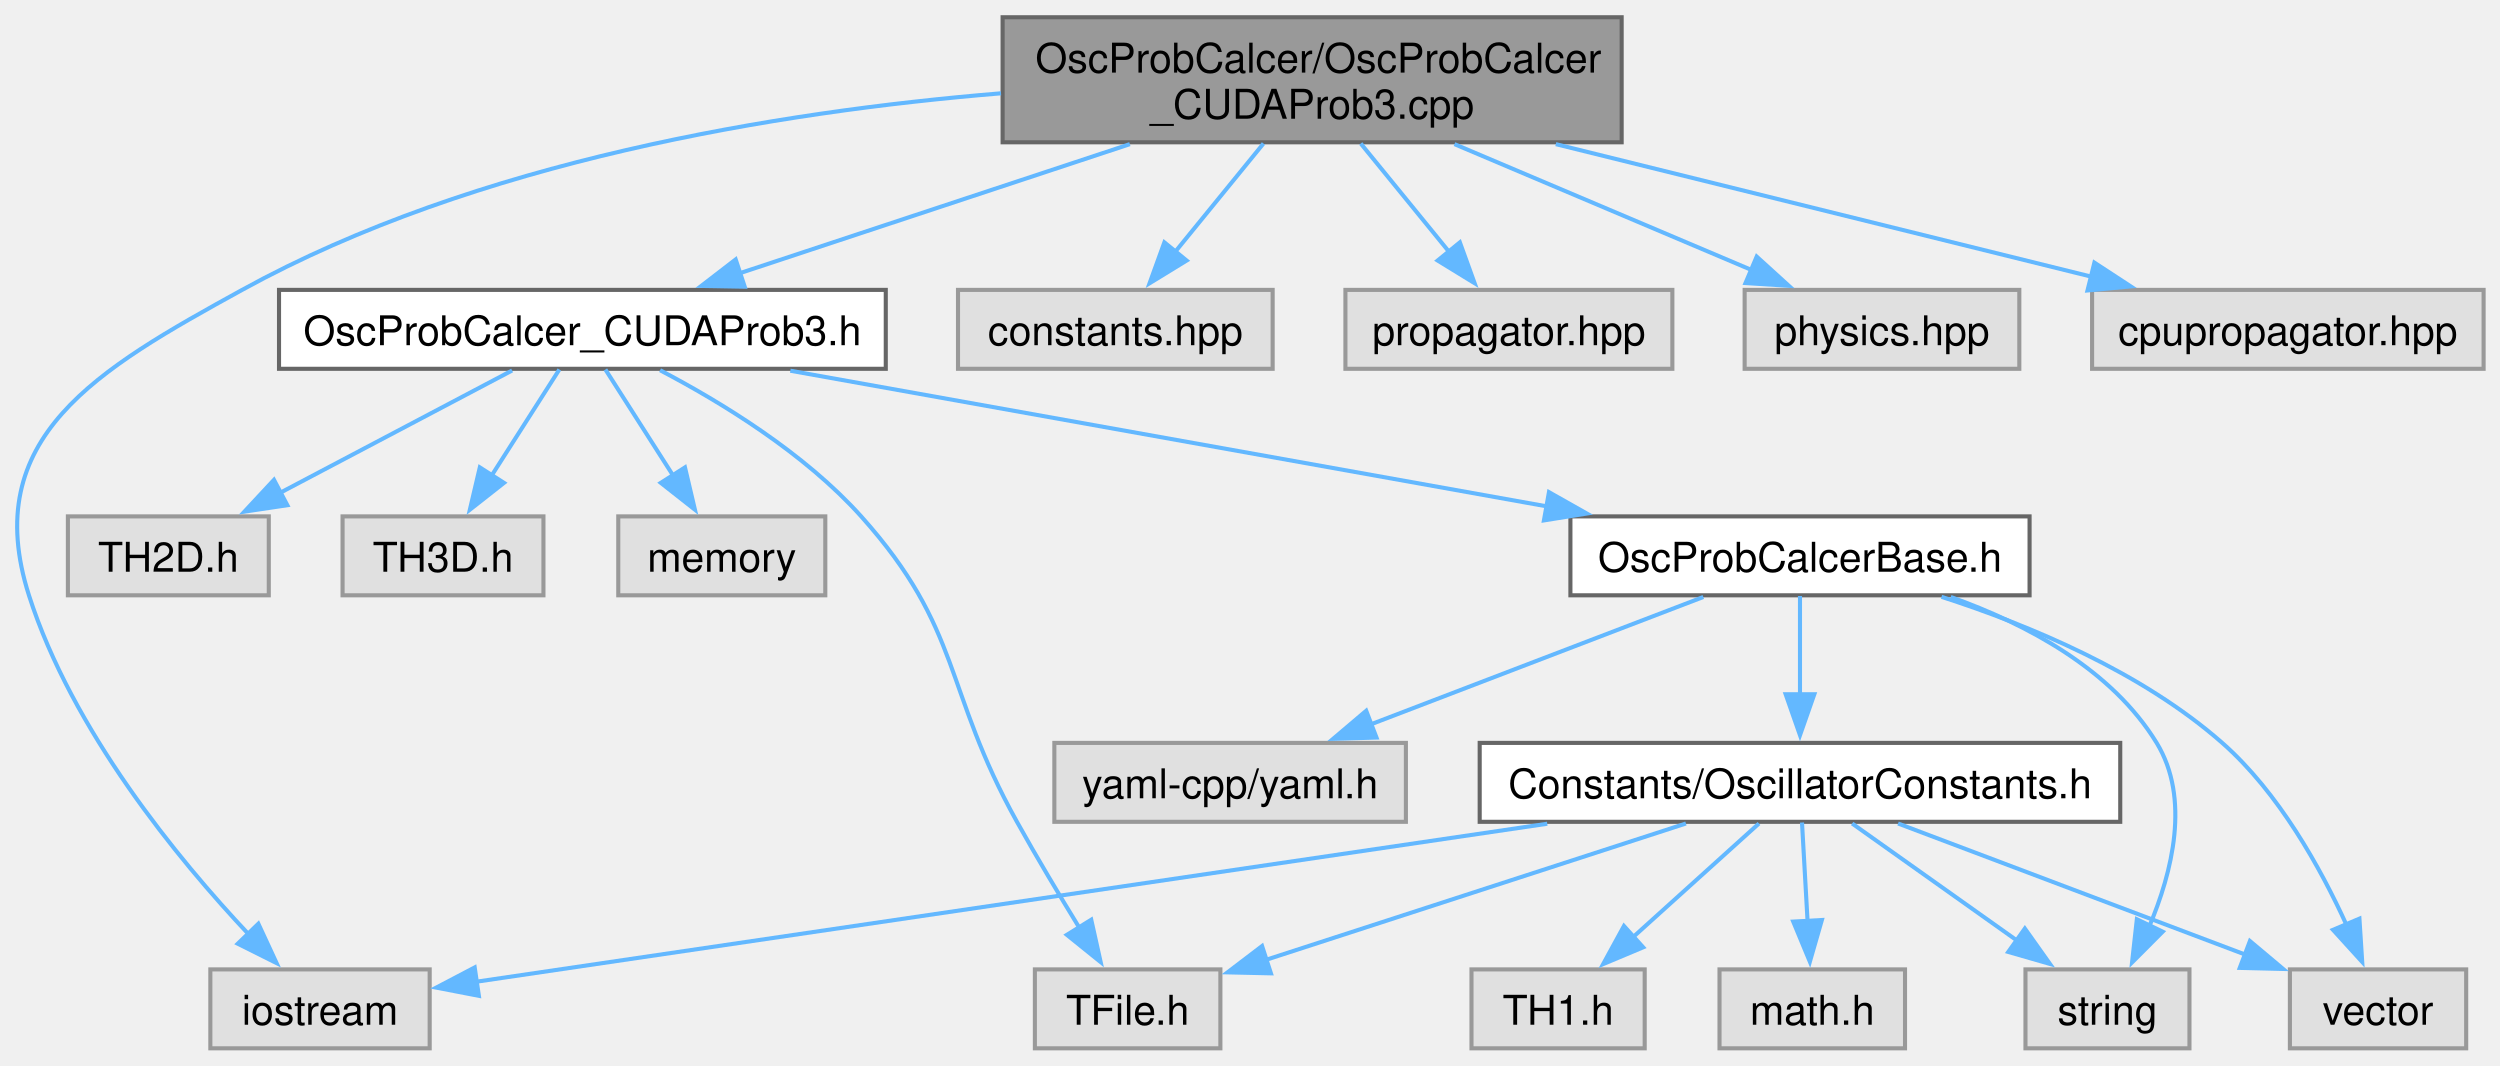
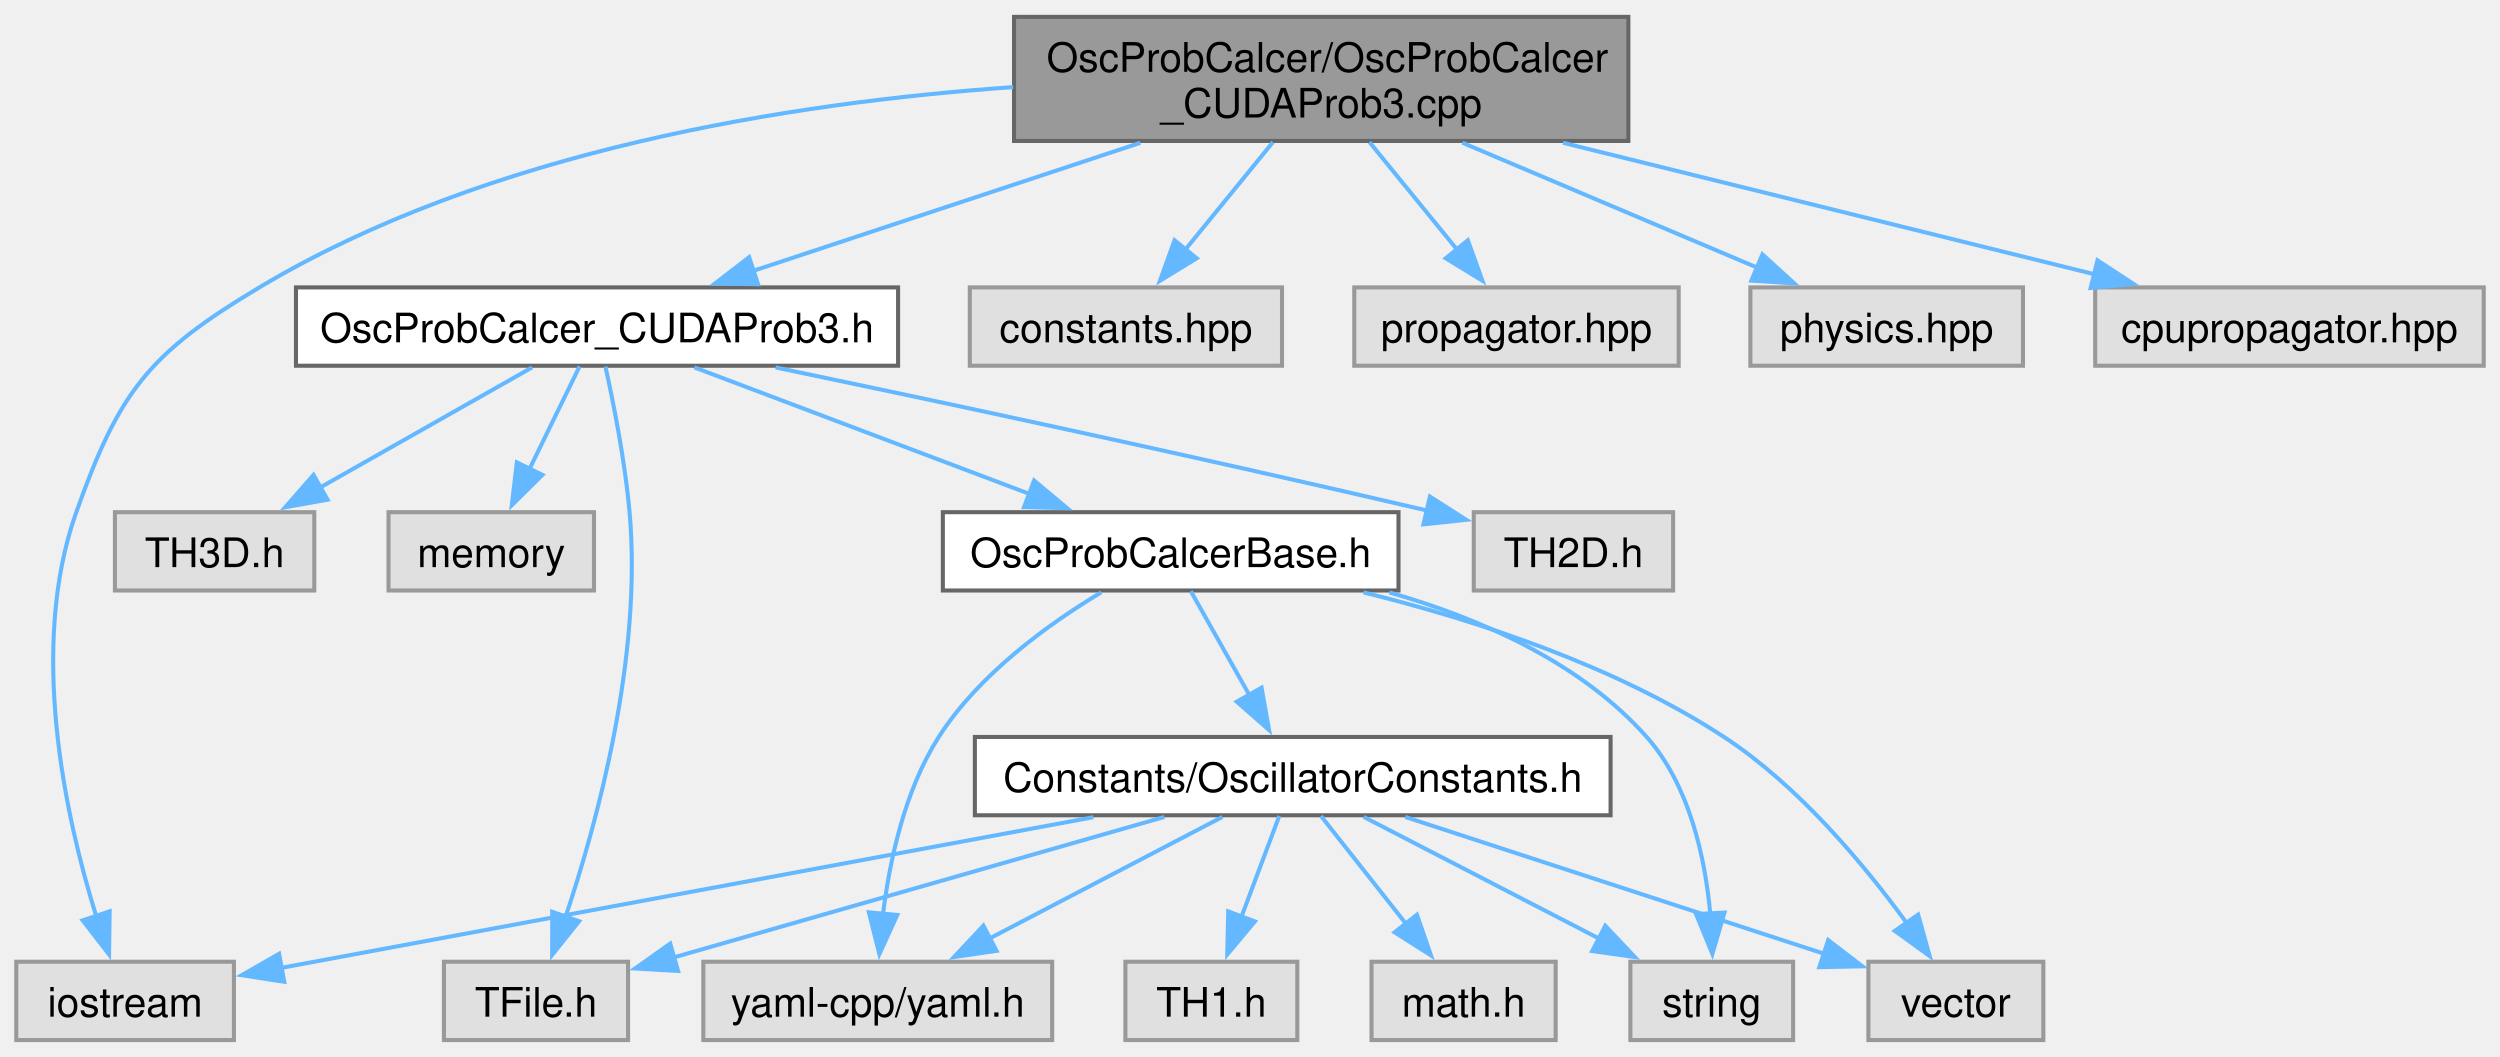
- <svg xmlns="http://www.w3.org/2000/svg" xmlns:xlink="http://www.w3.org/1999/xlink" width="610pt" height="260pt" viewBox="0.00 0.00 609.81 259.50">
+ <svg xmlns="http://www.w3.org/2000/svg" xmlns:xlink="http://www.w3.org/1999/xlink" width="615pt" height="260pt" viewBox="0.00 0.00 614.50 259.50">
  <g id="graph0" class="graph" transform="scale(1 1) rotate(0) translate(4 255.5)">
    <g id="Node000001" class="node">
      <g id="a_Node000001">
        <a xlink:title=" ">
-           <polygon fill="#999999" stroke="#666666" points="391.56,-251.5 240.56,-251.5 240.56,-221 391.56,-221 391.56,-251.5" />
-           <text text-anchor="start" x="248.56" y="-238" font-family="Helvetica,sans-Serif" font-size="10.00">OscProbCalcer/OscProbCalcer</text>
-           <text text-anchor="middle" x="316.06" y="-226.75" font-family="Helvetica,sans-Serif" font-size="10.00">_CUDAProb3.cpp</text>
+           <polygon fill="#999999" stroke="#666666" points="396.25,-251.5 245.25,-251.5 245.25,-221 396.25,-221 396.25,-251.5" />
+           <text text-anchor="start" x="253.25" y="-238" font-family="Helvetica,sans-Serif" font-size="10.00">OscProbCalcer/OscProbCalcer</text>
+           <text text-anchor="middle" x="320.75" y="-226.75" font-family="Helvetica,sans-Serif" font-size="10.00">_CUDAProb3.cpp</text>
        </a>
      </g>
    </g>
    <g id="Node000002" class="node">
      <g id="a_Node000002">
        <a xlink:href="OscProbCalcer__CUDAProb3_8h.html" target="_top" xlink:title=" ">
-           <polygon fill="white" stroke="#666666" points="212.06,-185 64.06,-185 64.06,-165.75 212.06,-165.75 212.06,-185" />
-           <text text-anchor="middle" x="138.06" y="-171.5" font-family="Helvetica,sans-Serif" font-size="10.00">OscProbCalcer_CUDAProb3.h</text>
+           <polygon fill="white" stroke="#666666" points="216.75,-185 68.75,-185 68.75,-165.75 216.75,-165.75 216.75,-185" />
+           <text text-anchor="middle" x="142.75" y="-171.5" font-family="Helvetica,sans-Serif" font-size="10.00">OscProbCalcer_CUDAProb3.h</text>
        </a>
      </g>
    </g>
    <g id="edge1_Node000001_Node000002" class="edge">
      <g id="a_edge1_Node000001_Node000002">
        <a xlink:title=" ">
-           <path fill="none" stroke="#63b8ff" d="M271.6,-220.55C242.24,-210.83 204.16,-198.24 176.18,-188.98" />
-           <polygon fill="#63b8ff" stroke="#63b8ff" points="177.65,-185.78 167.06,-185.97 175.45,-192.43 177.65,-185.78" />
-         </a>
-       </g>
-     </g>
-     <g id="Node000009" class="node">
-       <g id="a_Node000009">
-         <a xlink:title=" ">
-           <polygon fill="#e0e0e0" stroke="#999999" points="100.81,-19.25 47.31,-19.25 47.31,0 100.81,0 100.81,-19.25" />
-           <text text-anchor="middle" x="74.06" y="-5.75" font-family="Helvetica,sans-Serif" font-size="10.00">iostream</text>
-         </a>
-       </g>
-     </g>
-     <g id="edge21_Node000001_Node000009" class="edge">
-       <g id="a_edge21_Node000001_Node000009">
-         <a xlink:title=" ">
-           <path fill="none" stroke="#63b8ff" d="M240.17,-232.95C185.71,-228.46 112.17,-216.42 55.06,-185 19.68,-165.54 -9.22,-148.97 3.06,-110.5 13.57,-77.58 39.32,-46.23 56.75,-27.71" />
-           <polygon fill="#63b8ff" stroke="#63b8ff" points="59.02,-30.39 63.47,-20.78 53.99,-25.52 59.02,-30.39" />
+           <path fill="none" stroke="#63b8ff" d="M276.29,-220.55C246.93,-210.83 208.85,-198.24 180.87,-188.98" />
+           <polygon fill="#63b8ff" stroke="#63b8ff" points="182.34,-185.78 171.75,-185.97 180.14,-192.43 182.34,-185.78" />
+         </a>
+       </g>
+     </g>
+     <g id="Node000010" class="node">
+       <g id="a_Node000010">
+         <a xlink:title=" ">
+           <polygon fill="#e0e0e0" stroke="#999999" points="53.5,-19.25 0,-19.25 0,0 53.5,0 53.5,-19.25" />
+           <text text-anchor="middle" x="26.75" y="-5.75" font-family="Helvetica,sans-Serif" font-size="10.00">iostream</text>
+         </a>
+       </g>
+     </g>
+     <g id="edge22_Node000001_Node000010" class="edge">
+       <g id="a_edge22_Node000001_Node000010">
+         <a xlink:title=" ">
+           <path fill="none" stroke="#63b8ff" d="M245.03,-234.23C190.15,-230.4 115.99,-218.62 59.75,-185 32.57,-168.75 25.36,-159.59 14.75,-129.75 2.89,-96.4 12.12,-54.7 19.63,-30.52" />
+           <polygon fill="#63b8ff" stroke="#63b8ff" points="22.95,-31.64 22.8,-21.04 16.31,-29.42 22.95,-31.64" />
        </a>
      </g>
    </g>
    <g id="Node000015" class="node">
      <g id="a_Node000015">
        <a xlink:title=" ">
-           <polygon fill="#e0e0e0" stroke="#999999" points="306.43,-185 229.68,-185 229.68,-165.75 306.43,-165.75 306.43,-185" />
-           <text text-anchor="middle" x="268.06" y="-171.5" font-family="Helvetica,sans-Serif" font-size="10.00">constants.hpp</text>
-         </a>
-       </g>
-     </g>
-     <g id="edge17_Node000001_Node000015" class="edge">
-       <g id="a_edge17_Node000001_Node000015">
-         <a xlink:title=" ">
-           <path fill="none" stroke="#63b8ff" d="M304.19,-220.7C297.66,-212.68 289.49,-202.67 282.58,-194.19" />
-           <polygon fill="#63b8ff" stroke="#63b8ff" points="285.45,-192.16 276.41,-186.62 280.02,-196.59 285.45,-192.16" />
+           <polygon fill="#e0e0e0" stroke="#999999" points="311.12,-185 234.38,-185 234.38,-165.75 311.12,-165.75 311.12,-185" />
+           <text text-anchor="middle" x="272.75" y="-171.5" font-family="Helvetica,sans-Serif" font-size="10.00">constants.hpp</text>
+         </a>
+       </g>
+     </g>
+     <g id="edge18_Node000001_Node000015" class="edge">
+       <g id="a_edge18_Node000001_Node000015">
+         <a xlink:title=" ">
+           <path fill="none" stroke="#63b8ff" d="M308.88,-220.7C302.35,-212.68 294.18,-202.67 287.27,-194.19" />
+           <polygon fill="#63b8ff" stroke="#63b8ff" points="290.14,-192.16 281.11,-186.62 284.71,-196.59 290.14,-192.16" />
        </a>
      </g>
    </g>
    <g id="Node000016" class="node">
      <g id="a_Node000016">
        <a xlink:title=" ">
-           <polygon fill="#e0e0e0" stroke="#999999" points="403.93,-185 324.18,-185 324.18,-165.75 403.93,-165.75 403.93,-185" />
-           <text text-anchor="middle" x="364.06" y="-171.5" font-family="Helvetica,sans-Serif" font-size="10.00">propagator.hpp</text>
-         </a>
-       </g>
-     </g>
-     <g id="edge18_Node000001_Node000016" class="edge">
-       <g id="a_edge18_Node000001_Node000016">
-         <a xlink:title=" ">
-           <path fill="none" stroke="#63b8ff" d="M327.92,-220.7C334.46,-212.68 342.62,-202.67 349.54,-194.19" />
-           <polygon fill="#63b8ff" stroke="#63b8ff" points="352.1,-196.59 355.7,-186.62 346.67,-192.16 352.1,-196.59" />
+           <polygon fill="#e0e0e0" stroke="#999999" points="408.62,-185 328.88,-185 328.88,-165.75 408.62,-165.75 408.62,-185" />
+           <text text-anchor="middle" x="368.75" y="-171.5" font-family="Helvetica,sans-Serif" font-size="10.00">propagator.hpp</text>
+         </a>
+       </g>
+     </g>
+     <g id="edge19_Node000001_Node000016" class="edge">
+       <g id="a_edge19_Node000001_Node000016">
+         <a xlink:title=" ">
+           <path fill="none" stroke="#63b8ff" d="M332.62,-220.7C339.15,-212.68 347.32,-202.67 354.23,-194.19" />
+           <polygon fill="#63b8ff" stroke="#63b8ff" points="356.79,-196.59 360.39,-186.62 351.36,-192.16 356.79,-196.59" />
        </a>
      </g>
    </g>
    <g id="Node000017" class="node">
      <g id="a_Node000017">
        <a xlink:title=" ">
-           <polygon fill="#e0e0e0" stroke="#999999" points="488.56,-185 421.56,-185 421.56,-165.75 488.56,-165.75 488.56,-185" />
-           <text text-anchor="middle" x="455.06" y="-171.5" font-family="Helvetica,sans-Serif" font-size="10.00">physics.hpp</text>
-         </a>
-       </g>
-     </g>
-     <g id="edge19_Node000001_Node000017" class="edge">
-       <g id="a_edge19_Node000001_Node000017">
-         <a xlink:title=" ">
-           <path fill="none" stroke="#63b8ff" d="M350.78,-220.55C373.06,-211.1 401.78,-198.94 423.44,-189.77" />
-           <polygon fill="#63b8ff" stroke="#63b8ff" points="424.5,-193.12 432.35,-185.99 421.77,-186.67 424.5,-193.12" />
+           <polygon fill="#e0e0e0" stroke="#999999" points="493.25,-185 426.25,-185 426.25,-165.75 493.25,-165.75 493.25,-185" />
+           <text text-anchor="middle" x="459.75" y="-171.5" font-family="Helvetica,sans-Serif" font-size="10.00">physics.hpp</text>
+         </a>
+       </g>
+     </g>
+     <g id="edge20_Node000001_Node000017" class="edge">
+       <g id="a_edge20_Node000001_Node000017">
+         <a xlink:title=" ">
+           <path fill="none" stroke="#63b8ff" d="M355.47,-220.55C377.75,-211.1 406.47,-198.94 428.13,-189.77" />
+           <polygon fill="#63b8ff" stroke="#63b8ff" points="429.2,-193.12 437.04,-185.99 426.47,-186.67 429.2,-193.12" />
        </a>
      </g>
    </g>
    <g id="Node000018" class="node">
      <g id="a_Node000018">
        <a xlink:title=" ">
-           <polygon fill="#e0e0e0" stroke="#999999" points="601.81,-185 506.31,-185 506.31,-165.75 601.81,-165.75 601.81,-185" />
-           <text text-anchor="middle" x="554.06" y="-171.5" font-family="Helvetica,sans-Serif" font-size="10.00">cpupropagator.hpp</text>
-         </a>
-       </g>
-     </g>
-     <g id="edge20_Node000001_Node000018" class="edge">
-       <g id="a_edge20_Node000001_Node000018">
-         <a xlink:title=" ">
-           <path fill="none" stroke="#63b8ff" d="M375.5,-220.55C415.8,-210.58 468.39,-197.57 506.03,-188.25" />
-           <polygon fill="#63b8ff" stroke="#63b8ff" points="506.87,-191.65 515.74,-185.85 505.19,-184.86 506.87,-191.65" />
+           <polygon fill="#e0e0e0" stroke="#999999" points="606.5,-185 511,-185 511,-165.75 606.5,-165.75 606.5,-185" />
+           <text text-anchor="middle" x="558.75" y="-171.5" font-family="Helvetica,sans-Serif" font-size="10.00">cpupropagator.hpp</text>
+         </a>
+       </g>
+     </g>
+     <g id="edge21_Node000001_Node000018" class="edge">
+       <g id="a_edge21_Node000001_Node000018">
+         <a xlink:title=" ">
+           <path fill="none" stroke="#63b8ff" d="M380.19,-220.55C420.5,-210.58 473.08,-197.57 510.73,-188.25" />
+           <polygon fill="#63b8ff" stroke="#63b8ff" points="511.56,-191.65 520.43,-185.85 509.88,-184.86 511.56,-191.65" />
        </a>
      </g>
    </g>
    <g id="Node000003" class="node">
      <g id="a_Node000003">
        <a xlink:href="OscProbCalcerBase_8h.html" target="_top" xlink:title=" ">
-           <polygon fill="white" stroke="#666666" points="491.06,-129.75 379.06,-129.75 379.06,-110.5 491.06,-110.5 491.06,-129.75" />
-           <text text-anchor="middle" x="435.06" y="-116.25" font-family="Helvetica,sans-Serif" font-size="10.00">OscProbCalcerBase.h</text>
+           <polygon fill="white" stroke="#666666" points="339.75,-129.75 227.75,-129.75 227.75,-110.5 339.75,-110.5 339.75,-129.75" />
+           <text text-anchor="middle" x="283.75" y="-116.25" font-family="Helvetica,sans-Serif" font-size="10.00">OscProbCalcerBase.h</text>
        </a>
      </g>
    </g>
    <g id="edge2_Node000002_Node000003" class="edge">
      <g id="a_edge2_Node000002_Node000003">
        <a xlink:title=" ">
-           <path fill="none" stroke="#63b8ff" d="M188.78,-165.28C239.82,-156.13 318.61,-142 373.27,-132.2" />
-           <polygon fill="#63b8ff" stroke="#63b8ff" points="373.83,-135.66 383.06,-130.45 372.6,-128.77 373.83,-135.66" />
-         </a>
-       </g>
-     </g>
-     <g id="Node000006" class="node">
-       <g id="a_Node000006">
-         <a xlink:title=" ">
-           <polygon fill="#e0e0e0" stroke="#999999" points="293.68,-19.25 248.43,-19.25 248.43,0 293.68,0 293.68,-19.25" />
-           <text text-anchor="middle" x="271.06" y="-5.75" font-family="Helvetica,sans-Serif" font-size="10.00">TFile.h</text>
-         </a>
-       </g>
-     </g>
-     <g id="edge15_Node000002_Node000006" class="edge">
-       <g id="a_edge15_Node000002_Node000006">
-         <a xlink:title=" ">
-           <path fill="none" stroke="#63b8ff" d="M157.01,-165.4C171.84,-157.63 192.2,-145.21 206.06,-129.75 230.87,-102.07 225.98,-87.73 244.06,-55.25 248.84,-46.66 254.43,-37.32 259.27,-29.42" />
-           <polygon fill="#63b8ff" stroke="#63b8ff" points="262.18,-31.37 264.48,-21.03 256.23,-27.68 262.18,-31.37" />
+           <path fill="none" stroke="#63b8ff" d="M166.67,-165.34C189.25,-156.81 223.39,-143.92 248.98,-134.26" />
+           <polygon fill="#63b8ff" stroke="#63b8ff" points="250.18,-137.54 258.3,-130.74 247.71,-131 250.18,-137.54" />
+         </a>
+       </g>
+     </g>
+     <g id="Node000007" class="node">
+       <g id="a_Node000007">
+         <a xlink:title=" ">
+           <polygon fill="#e0e0e0" stroke="#999999" points="150.38,-19.25 105.12,-19.25 105.12,0 150.38,0 150.38,-19.25" />
+           <text text-anchor="middle" x="127.75" y="-5.75" font-family="Helvetica,sans-Serif" font-size="10.00">TFile.h</text>
+         </a>
+       </g>
+     </g>
+     <g id="edge16_Node000002_Node000007" class="edge">
+       <g id="a_edge16_Node000002_Node000007">
+         <a xlink:title=" ">
+           <path fill="none" stroke="#63b8ff" d="M144.81,-165.55C146.79,-156.59 149.63,-142.29 150.75,-129.75 153.91,-94.2 142.81,-53.51 134.94,-30.07" />
+           <polygon fill="#63b8ff" stroke="#63b8ff" points="138.34,-29.2 131.72,-20.93 131.74,-31.52 138.34,-29.2" />
        </a>
      </g>
    </g>
    <g id="Node000012" class="node">
      <g id="a_Node000012">
        <a xlink:title=" ">
-           <polygon fill="#e0e0e0" stroke="#999999" points="61.56,-129.75 12.56,-129.75 12.56,-110.5 61.56,-110.5 61.56,-129.75" />
-           <text text-anchor="middle" x="37.06" y="-116.25" font-family="Helvetica,sans-Serif" font-size="10.00">TH2D.h</text>
-         </a>
-       </g>
-     </g>
-     <g id="edge13_Node000002_Node000012" class="edge">
-       <g id="a_edge13_Node000002_Node000012">
-         <a xlink:title=" ">
-           <path fill="none" stroke="#63b8ff" d="M120.92,-165.34C105.4,-157.16 82.26,-144.96 64.21,-135.44" />
-           <polygon fill="#63b8ff" stroke="#63b8ff" points="66.09,-132.48 55.61,-130.91 62.83,-138.67 66.09,-132.48" />
+           <polygon fill="#e0e0e0" stroke="#999999" points="407.25,-129.75 358.25,-129.75 358.25,-110.5 407.25,-110.5 407.25,-129.75" />
+           <text text-anchor="middle" x="382.75" y="-116.25" font-family="Helvetica,sans-Serif" font-size="10.00">TH2D.h</text>
+         </a>
+       </g>
+     </g>
+     <g id="edge14_Node000002_Node000012" class="edge">
+       <g id="a_edge14_Node000002_Node000012">
+         <a xlink:title=" ">
+           <path fill="none" stroke="#63b8ff" d="M186.65,-165.33C226.06,-157.11 285.76,-144.4 346.87,-130.13" />
+           <polygon fill="#63b8ff" stroke="#63b8ff" points="347.48,-133.58 356.42,-127.88 345.88,-126.76 347.48,-133.58" />
        </a>
      </g>
    </g>
    <g id="Node000013" class="node">
      <g id="a_Node000013">
        <a xlink:title=" ">
-           <polygon fill="#e0e0e0" stroke="#999999" points="128.56,-129.75 79.56,-129.75 79.56,-110.5 128.56,-110.5 128.56,-129.75" />
-           <text text-anchor="middle" x="104.06" y="-116.25" font-family="Helvetica,sans-Serif" font-size="10.00">TH3D.h</text>
-         </a>
-       </g>
-     </g>
-     <g id="edge14_Node000002_Node000013" class="edge">
-       <g id="a_edge14_Node000002_Node000013">
-         <a xlink:title=" ">
-           <path fill="none" stroke="#63b8ff" d="M132.44,-165.58C127.94,-158.53 121.47,-148.4 115.84,-139.58" />
-           <polygon fill="#63b8ff" stroke="#63b8ff" points="118.94,-137.93 110.61,-131.38 113.04,-141.7 118.94,-137.93" />
+           <polygon fill="#e0e0e0" stroke="#999999" points="73.25,-129.75 24.25,-129.75 24.25,-110.5 73.25,-110.5 73.25,-129.75" />
+           <text text-anchor="middle" x="48.75" y="-116.25" font-family="Helvetica,sans-Serif" font-size="10.00">TH3D.h</text>
+         </a>
+       </g>
+     </g>
+     <g id="edge15_Node000002_Node000013" class="edge">
+       <g id="a_edge15_Node000002_Node000013">
+         <a xlink:title=" ">
+           <path fill="none" stroke="#63b8ff" d="M126.8,-165.34C112.49,-157.23 91.22,-145.18 74.5,-135.71" />
+           <polygon fill="#63b8ff" stroke="#63b8ff" points="76.52,-132.83 66.09,-130.95 73.07,-138.92 76.52,-132.83" />
        </a>
      </g>
    </g>
    <g id="Node000014" class="node">
      <g id="a_Node000014">
        <a xlink:title=" ">
-           <polygon fill="#e0e0e0" stroke="#999999" points="197.31,-129.75 146.81,-129.75 146.81,-110.5 197.31,-110.5 197.31,-129.75" />
-           <text text-anchor="middle" x="172.06" y="-116.25" font-family="Helvetica,sans-Serif" font-size="10.00">memory</text>
-         </a>
-       </g>
-     </g>
-     <g id="edge16_Node000002_Node000014" class="edge">
-       <g id="a_edge16_Node000002_Node000014">
-         <a xlink:title=" ">
-           <path fill="none" stroke="#63b8ff" d="M143.67,-165.58C148.17,-158.53 154.64,-148.4 160.27,-139.58" />
-           <polygon fill="#63b8ff" stroke="#63b8ff" points="163.08,-141.7 165.51,-131.38 157.18,-137.93 163.08,-141.7" />
+           <polygon fill="#e0e0e0" stroke="#999999" points="142,-129.75 91.5,-129.75 91.5,-110.5 142,-110.5 142,-129.75" />
+           <text text-anchor="middle" x="116.75" y="-116.25" font-family="Helvetica,sans-Serif" font-size="10.00">memory</text>
+         </a>
+       </g>
+     </g>
+     <g id="edge17_Node000002_Node000014" class="edge">
+       <g id="a_edge17_Node000002_Node000014">
+         <a xlink:title=" ">
+           <path fill="none" stroke="#63b8ff" d="M138.46,-165.58C135.13,-158.76 130.39,-149.06 126.19,-140.45" />
+           <polygon fill="#63b8ff" stroke="#63b8ff" points="129.33,-138.92 121.8,-131.47 123.04,-141.99 129.33,-138.92" />
        </a>
      </g>
    </g>
    <g id="Node000004" class="node">
      <g id="a_Node000004">
        <a xlink:href="OscillatorConstants_8h.html" target="_top" xlink:title=" ">
-           <polygon fill="white" stroke="#666666" points="513.18,-74.5 356.93,-74.5 356.93,-55.25 513.18,-55.25 513.18,-74.5" />
-           <text text-anchor="middle" x="435.06" y="-61" font-family="Helvetica,sans-Serif" font-size="10.00">Constants/OscillatorConstants.h</text>
+           <polygon fill="white" stroke="#666666" points="391.88,-74.5 235.62,-74.5 235.62,-55.25 391.88,-55.25 391.88,-74.5" />
+           <text text-anchor="middle" x="313.75" y="-61" font-family="Helvetica,sans-Serif" font-size="10.00">Constants/OscillatorConstants.h</text>
        </a>
      </g>
    </g>
    <g id="edge3_Node000003_Node000004" class="edge">
      <g id="a_edge3_Node000003_Node000004">
        <a xlink:title=" ">
-           <path fill="none" stroke="#63b8ff" d="M435.06,-110.33C435.06,-103.82 435.06,-94.67 435.06,-86.37" />
-           <polygon fill="#63b8ff" stroke="#63b8ff" points="438.56,-86.37 435.06,-76.37 431.56,-86.37 438.56,-86.37" />
+           <path fill="none" stroke="#63b8ff" d="M288.7,-110.33C292.63,-103.36 298.26,-93.37 303.19,-84.62" />
+           <polygon fill="#63b8ff" stroke="#63b8ff" points="306.09,-86.61 307.95,-76.18 299.99,-83.17 306.09,-86.61" />
+         </a>
+       </g>
+     </g>
+     <g id="Node000006" class="node">
+       <g id="a_Node000006">
+         <a xlink:title=" ">
+           <polygon fill="#e0e0e0" stroke="#999999" points="254.62,-19.25 168.88,-19.25 168.88,0 254.62,0 254.62,-19.25" />
+           <text text-anchor="middle" x="211.75" y="-5.75" font-family="Helvetica,sans-Serif" font-size="10.00">yaml-cpp/yaml.h</text>
+         </a>
+       </g>
+     </g>
+     <g id="edge13_Node000003_Node000006" class="edge">
+       <g id="a_edge13_Node000003_Node000006">
+         <a xlink:title=" ">
+           <path fill="none" stroke="#63b8ff" d="M266.69,-110.05C253.78,-102.3 236.63,-89.96 226.75,-74.5 218.38,-61.41 214.67,-44.13 213.03,-30.85" />
+           <polygon fill="#63b8ff" stroke="#63b8ff" points="216.54,-30.75 212.15,-21.11 209.57,-31.39 216.54,-30.75" />
+         </a>
+       </g>
+     </g>
+     <g id="Node000009" class="node">
+       <g id="a_Node000009">
+         <a xlink:title=" ">
+           <polygon fill="#e0e0e0" stroke="#999999" points="436.75,-19.25 396.75,-19.25 396.75,0 436.75,0 436.75,-19.25" />
+           <text text-anchor="middle" x="416.75" y="-5.75" font-family="Helvetica,sans-Serif" font-size="10.00">string</text>
+         </a>
+       </g>
+     </g>
+     <g id="edge12_Node000003_Node000009" class="edge">
+       <g id="a_edge12_Node000003_Node000009">
+         <a xlink:title=" ">
+           <path fill="none" stroke="#63b8ff" d="M337.52,-110.02C359.95,-103.62 384.51,-92.79 400.75,-74.5 411.32,-62.59 415.13,-44.72 416.4,-30.91" />
+           <polygon fill="#63b8ff" stroke="#63b8ff" points="419.88,-31.33 416.9,-21.16 412.89,-30.97 419.88,-31.33" />
+         </a>
+       </g>
+     </g>
+     <g id="Node000011" class="node">
+       <g id="a_Node000011">
+         <a xlink:title=" ">
+           <polygon fill="#e0e0e0" stroke="#999999" points="498.25,-19.25 455.25,-19.25 455.25,0 498.25,0 498.25,-19.25" />
+           <text text-anchor="middle" x="476.75" y="-5.75" font-family="Helvetica,sans-Serif" font-size="10.00">vector</text>
+         </a>
+       </g>
+     </g>
+     <g id="edge11_Node000003_Node000011" class="edge">
+       <g id="a_edge11_Node000003_Node000011">
+         <a xlink:title=" ">
+           <path fill="none" stroke="#63b8ff" d="M331.15,-110.04C358.61,-103.25 392.93,-92.06 419.75,-74.5 438.16,-62.45 454.34,-42.97 464.72,-28.69" />
+           <polygon fill="#63b8ff" stroke="#63b8ff" points="467.48,-30.84 470.32,-20.63 461.74,-26.84 467.48,-30.84" />
+         </a>
+       </g>
+     </g>
+     <g id="Node000005" class="node">
+       <g id="a_Node000005">
+         <a xlink:title=" ">
+           <polygon fill="#e0e0e0" stroke="#999999" points="378.38,-19.25 333.12,-19.25 333.12,0 378.38,0 378.38,-19.25" />
+           <text text-anchor="middle" x="355.75" y="-5.75" font-family="Helvetica,sans-Serif" font-size="10.00">math.h</text>
+         </a>
+       </g>
+     </g>
+     <g id="edge4_Node000004_Node000005" class="edge">
+       <g id="a_edge4_Node000004_Node000005">
+         <a xlink:title=" ">
+           <path fill="none" stroke="#63b8ff" d="M320.69,-55.08C326.37,-47.88 334.59,-37.46 341.64,-28.51" />
+           <polygon fill="#63b8ff" stroke="#63b8ff" points="344.28,-30.82 347.73,-20.8 338.79,-26.48 344.28,-30.82" />
+         </a>
+       </g>
+     </g>
+     <g id="edge5_Node000004_Node000006" class="edge">
+       <g id="a_edge5_Node000004_Node000006">
+         <a xlink:title=" ">
+           <path fill="none" stroke="#63b8ff" d="M296.45,-54.84C280.77,-46.66 257.4,-34.46 239.17,-24.94" />
+           <polygon fill="#63b8ff" stroke="#63b8ff" points="240.96,-21.93 230.48,-20.4 237.72,-28.13 240.96,-21.93" />
+         </a>
+       </g>
+     </g>
+     <g id="edge6_Node000004_Node000007" class="edge">
+       <g id="a_edge6_Node000004_Node000007">
+         <a xlink:title=" ">
+           <path fill="none" stroke="#63b8ff" d="M282.2,-54.84C248.67,-45.24 195.87,-30.13 161.52,-20.29" />
+           <polygon fill="#63b8ff" stroke="#63b8ff" points="162.67,-16.98 152.09,-17.59 160.74,-23.71 162.67,-16.98" />
        </a>
      </g>
    </g>
    <g id="Node000008" class="node">
      <g id="a_Node000008">
        <a xlink:title=" ">
-           <polygon fill="#e0e0e0" stroke="#999999" points="530.06,-19.25 490.06,-19.25 490.06,0 530.06,0 530.06,-19.25" />
-           <text text-anchor="middle" x="510.06" y="-5.75" font-family="Helvetica,sans-Serif" font-size="10.00">string</text>
-         </a>
-       </g>
-     </g>
-     <g id="edge11_Node000003_Node000008" class="edge">
-       <g id="a_edge11_Node000003_Node000008">
-         <a xlink:title=" ">
-           <path fill="none" stroke="#63b8ff" d="M471.84,-110.09C490.33,-103.49 511.08,-92.46 522.06,-74.5 530.33,-60.96 525.89,-43.02 520.21,-29.6" />
-           <polygon fill="#63b8ff" stroke="#63b8ff" points="523.54,-28.45 516.06,-20.95 517.23,-31.48 523.54,-28.45" />
-         </a>
-       </g>
-     </g>
-     <g id="Node000010" class="node">
-       <g id="a_Node000010">
-         <a xlink:title=" ">
-           <polygon fill="#e0e0e0" stroke="#999999" points="597.56,-19.25 554.56,-19.25 554.56,0 597.56,0 597.56,-19.25" />
-           <text text-anchor="middle" x="576.06" y="-5.75" font-family="Helvetica,sans-Serif" font-size="10.00">vector</text>
-         </a>
-       </g>
-     </g>
-     <g id="edge10_Node000003_Node000010" class="edge">
-       <g id="a_edge10_Node000003_Node000010">
-         <a xlink:title=" ">
-           <path fill="none" stroke="#63b8ff" d="M469.58,-110.13C491.15,-103.17 518.45,-91.75 538.06,-74.5 551.83,-62.38 562.03,-44.02 568.37,-30.09" />
-           <polygon fill="#63b8ff" stroke="#63b8ff" points="571.52,-31.63 572.2,-21.06 565.07,-28.9 571.52,-31.63" />
-         </a>
-       </g>
-     </g>
-     <g id="Node000011" class="node">
-       <g id="a_Node000011">
-         <a xlink:title=" ">
-           <polygon fill="#e0e0e0" stroke="#999999" points="338.93,-74.5 253.18,-74.5 253.18,-55.25 338.93,-55.25 338.93,-74.5" />
-           <text text-anchor="middle" x="296.06" y="-61" font-family="Helvetica,sans-Serif" font-size="10.00">yaml-cpp/yaml.h</text>
-         </a>
-       </g>
-     </g>
-     <g id="edge12_Node000003_Node000011" class="edge">
-       <g id="a_edge12_Node000003_Node000011">
-         <a xlink:title=" ">
-           <path fill="none" stroke="#63b8ff" d="M411.48,-110.09C389.21,-101.56 355.57,-88.67 330.34,-79.01" />
-           <polygon fill="#63b8ff" stroke="#63b8ff" points="331.76,-75.8 321.17,-75.49 329.25,-82.34 331.76,-75.8" />
-         </a>
-       </g>
-     </g>
-     <g id="Node000005" class="node">
-       <g id="a_Node000005">
-         <a xlink:title=" ">
-           <polygon fill="#e0e0e0" stroke="#999999" points="460.68,-19.25 415.43,-19.25 415.43,0 460.68,0 460.68,-19.25" />
-           <text text-anchor="middle" x="438.06" y="-5.75" font-family="Helvetica,sans-Serif" font-size="10.00">math.h</text>
-         </a>
-       </g>
-     </g>
-     <g id="edge4_Node000004_Node000005" class="edge">
-       <g id="a_edge4_Node000004_Node000005">
-         <a xlink:title=" ">
-           <path fill="none" stroke="#63b8ff" d="M435.55,-55.08C435.92,-48.49 436.45,-39.21 436.92,-30.82" />
-           <polygon fill="#63b8ff" stroke="#63b8ff" points="440.4,-31.3 437.47,-21.12 433.41,-30.91 440.4,-31.3" />
-         </a>
-       </g>
-     </g>
-     <g id="edge5_Node000004_Node000006" class="edge">
-       <g id="a_edge5_Node000004_Node000006">
-         <a xlink:title=" ">
-           <path fill="none" stroke="#63b8ff" d="M407.24,-54.84C378.96,-45.66 335.11,-31.42 304.85,-21.6" />
-           <polygon fill="#63b8ff" stroke="#63b8ff" points="306.01,-18.29 295.42,-18.53 303.85,-24.95 306.01,-18.29" />
-         </a>
-       </g>
-     </g>
-     <g id="Node000007" class="node">
-       <g id="a_Node000007">
-         <a xlink:title=" ">
-           <polygon fill="#e0e0e0" stroke="#999999" points="397.18,-19.25 354.93,-19.25 354.93,0 397.18,0 397.18,-19.25" />
-           <text text-anchor="middle" x="376.06" y="-5.75" font-family="Helvetica,sans-Serif" font-size="10.00">TH1.h</text>
-         </a>
-       </g>
-     </g>
-     <g id="edge6_Node000004_Node000007" class="edge">
-       <g id="a_edge6_Node000004_Node000007">
-         <a xlink:title=" ">
-           <path fill="none" stroke="#63b8ff" d="M425.05,-54.84C416.69,-47.3 404.56,-36.35 394.46,-27.23" />
-           <polygon fill="#63b8ff" stroke="#63b8ff" points="396.81,-24.64 387.04,-20.54 392.12,-29.84 396.81,-24.64" />
+           <polygon fill="#e0e0e0" stroke="#999999" points="314.88,-19.25 272.62,-19.25 272.62,0 314.88,0 314.88,-19.25" />
+           <text text-anchor="middle" x="293.75" y="-5.75" font-family="Helvetica,sans-Serif" font-size="10.00">TH1.h</text>
        </a>
      </g>
    </g>
    <g id="edge7_Node000004_Node000008" class="edge">
      <g id="a_edge7_Node000004_Node000008">
        <a xlink:title=" ">
-           <path fill="none" stroke="#63b8ff" d="M447.78,-54.84C458.77,-47.04 474.9,-35.59 487.99,-26.29" />
-           <polygon fill="#63b8ff" stroke="#63b8ff" points="489.91,-29.22 496.04,-20.58 485.86,-23.51 489.91,-29.22" />
+           <path fill="none" stroke="#63b8ff" d="M310.45,-55.08C307.92,-48.34 304.32,-38.77 301.12,-30.24" />
+           <polygon fill="#63b8ff" stroke="#63b8ff" points="304.45,-29.16 297.66,-21.03 297.9,-31.62 304.45,-29.16" />
        </a>
      </g>
    </g>
    <g id="edge8_Node000004_Node000009" class="edge">
      <g id="a_edge8_Node000004_Node000009">
        <a xlink:title=" ">
-           <path fill="none" stroke="#63b8ff" d="M373.41,-54.78C298.49,-43.73 174.4,-25.43 112.15,-16.24" />
-           <polygon fill="#63b8ff" stroke="#63b8ff" points="112.81,-12.8 102.41,-14.81 111.79,-19.73 112.81,-12.8" />
+           <path fill="none" stroke="#63b8ff" d="M331.22,-54.84C347.06,-46.66 370.66,-34.46 389.06,-24.94" />
+           <polygon fill="#63b8ff" stroke="#63b8ff" points="390.57,-28.1 397.85,-20.4 387.36,-21.88 390.57,-28.1" />
        </a>
      </g>
    </g>
    <g id="edge9_Node000004_Node000010" class="edge">
      <g id="a_edge9_Node000004_Node000010">
        <a xlink:title=" ">
-           <path fill="none" stroke="#63b8ff" d="M458.98,-54.84C482.25,-46.05 517.77,-32.64 543.59,-22.89" />
-           <polygon fill="#63b8ff" stroke="#63b8ff" points="544.81,-26.17 552.92,-19.36 542.33,-19.62 544.81,-26.17" />
+           <path fill="none" stroke="#63b8ff" d="M264.74,-54.78C208.3,-44.31 116.75,-27.32 65.2,-17.76" />
+           <polygon fill="#63b8ff" stroke="#63b8ff" points="65.88,-14.32 55.41,-15.94 64.6,-21.21 65.88,-14.32" />
+         </a>
+       </g>
+     </g>
+     <g id="edge10_Node000004_Node000011" class="edge">
+       <g id="a_edge10_Node000004_Node000011">
+         <a xlink:title=" ">
+           <path fill="none" stroke="#63b8ff" d="M341.4,-54.84C369.91,-45.53 414.34,-31.01 444.45,-21.18" />
+           <polygon fill="#63b8ff" stroke="#63b8ff" points="445.37,-24.56 453.78,-18.13 443.19,-17.91 445.37,-24.56" />
        </a>
      </g>
    </g>
  </g>
</svg>
